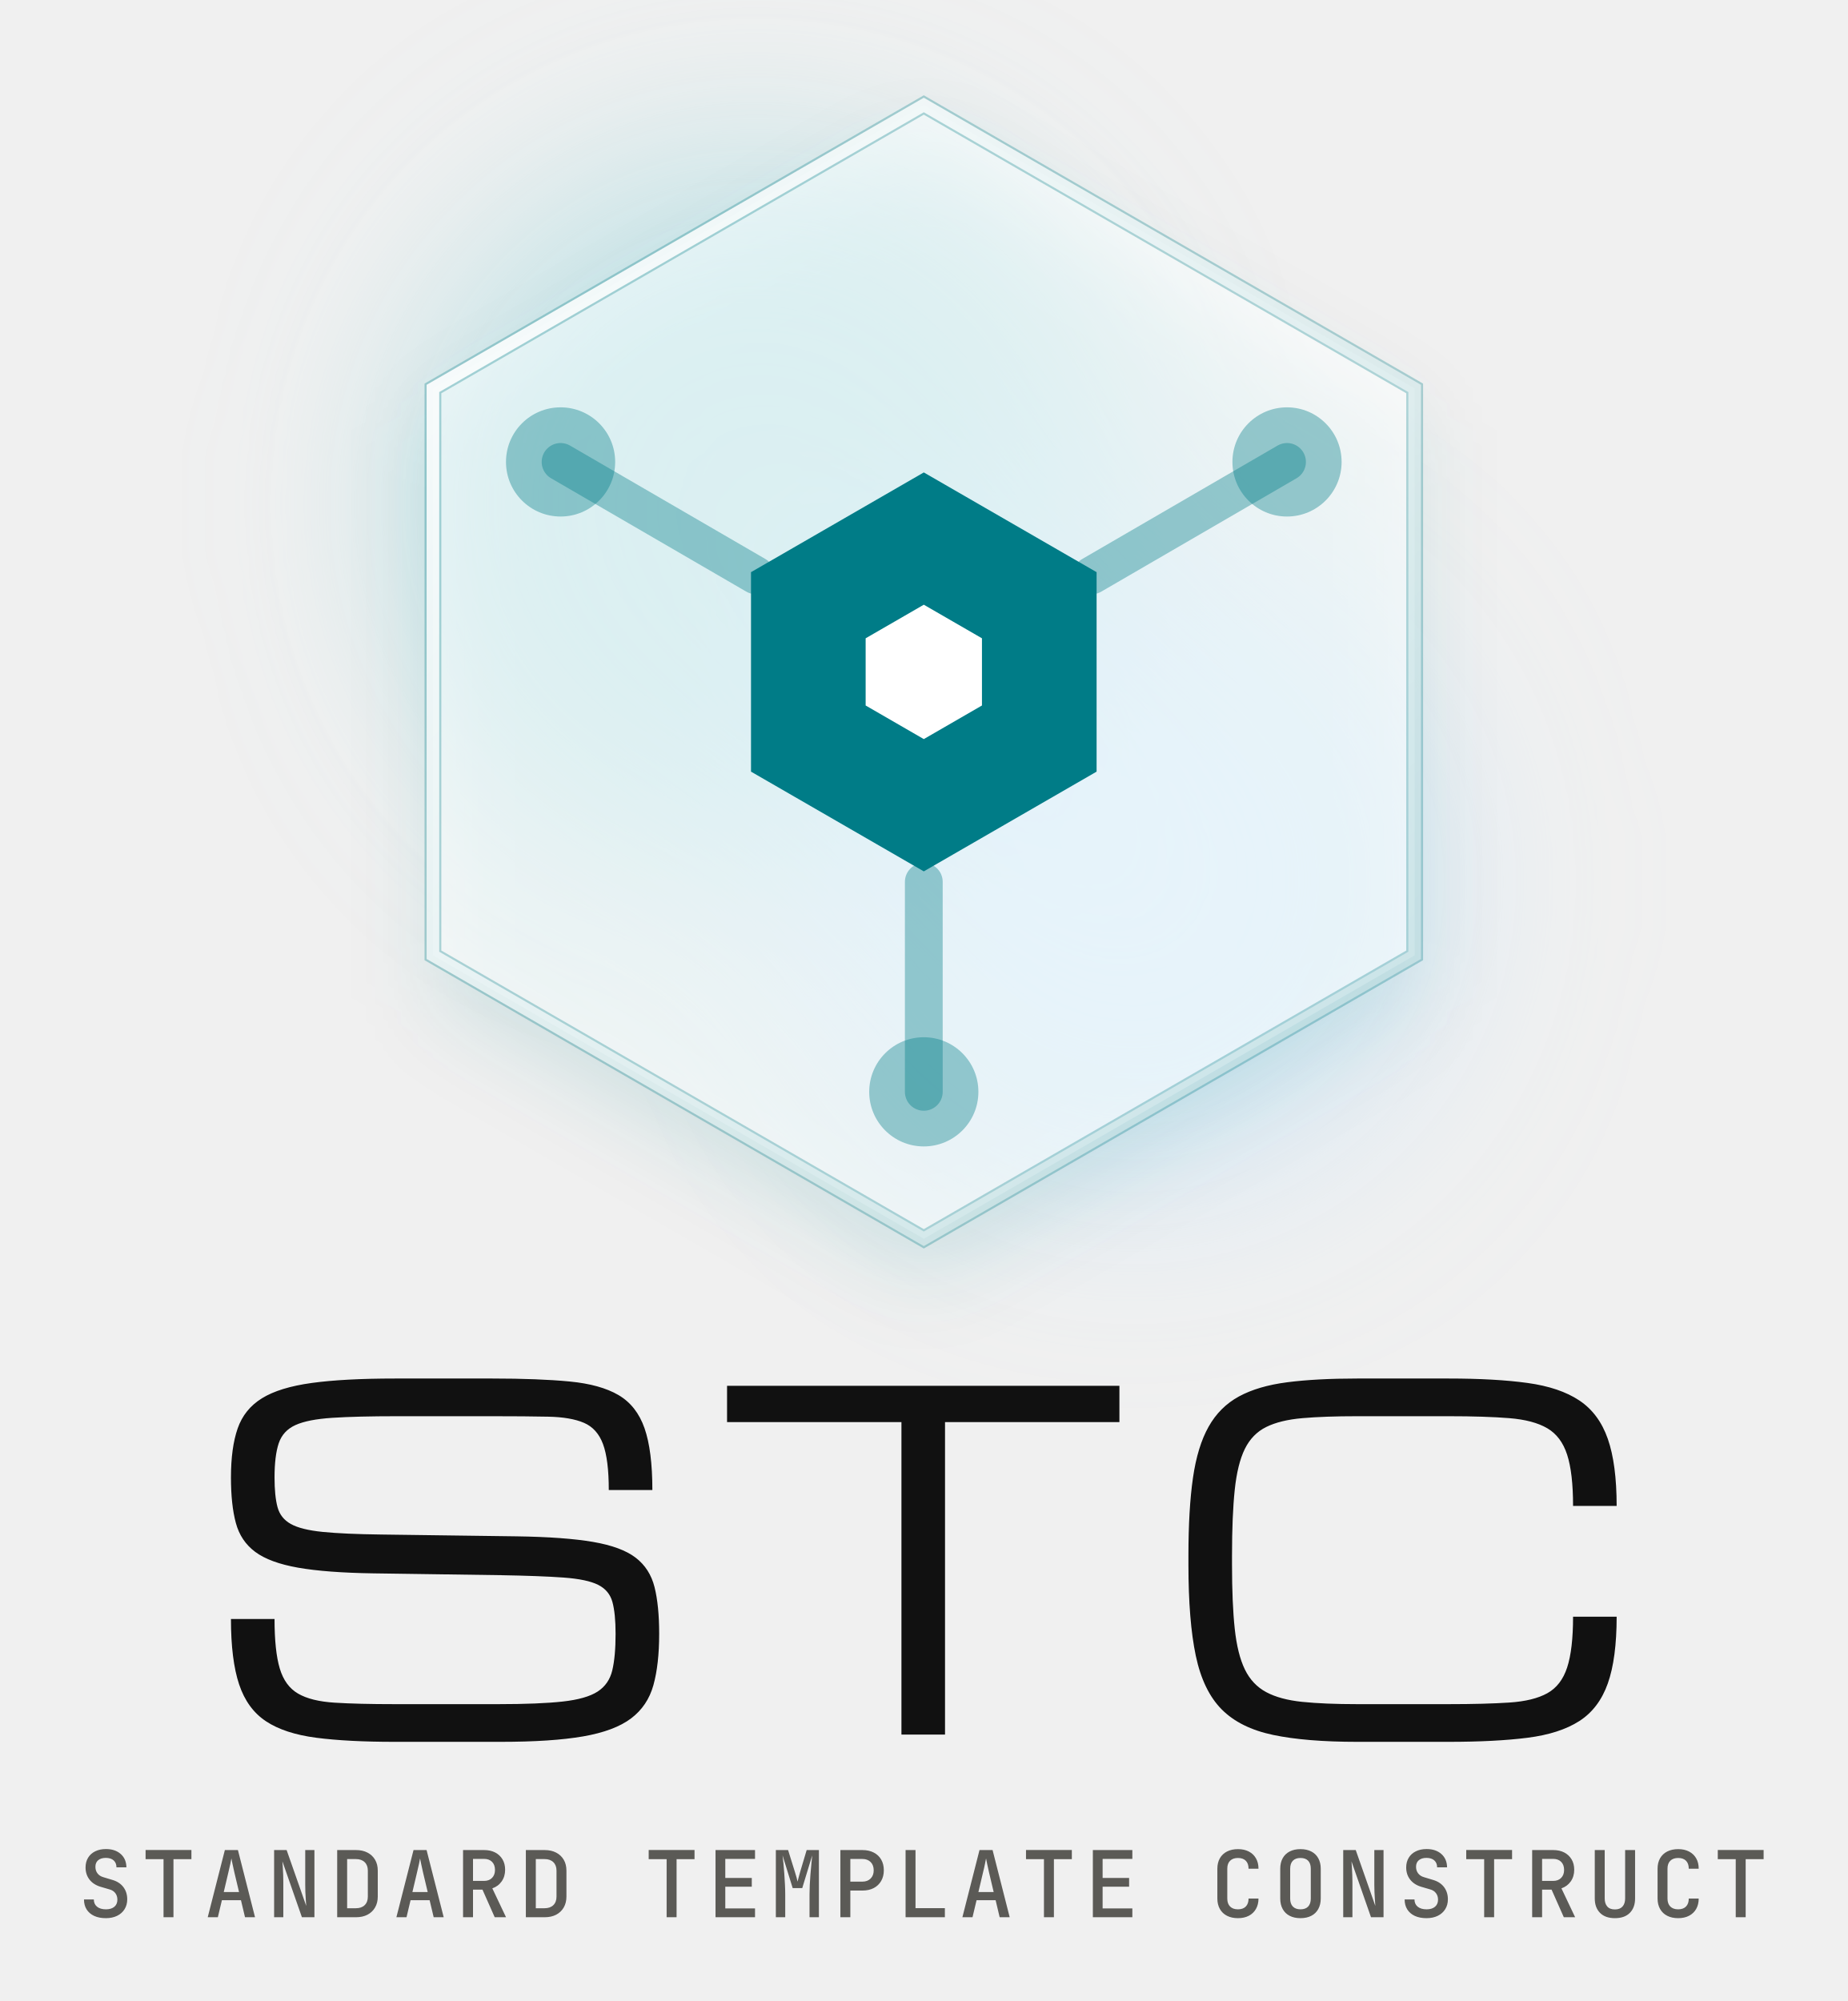
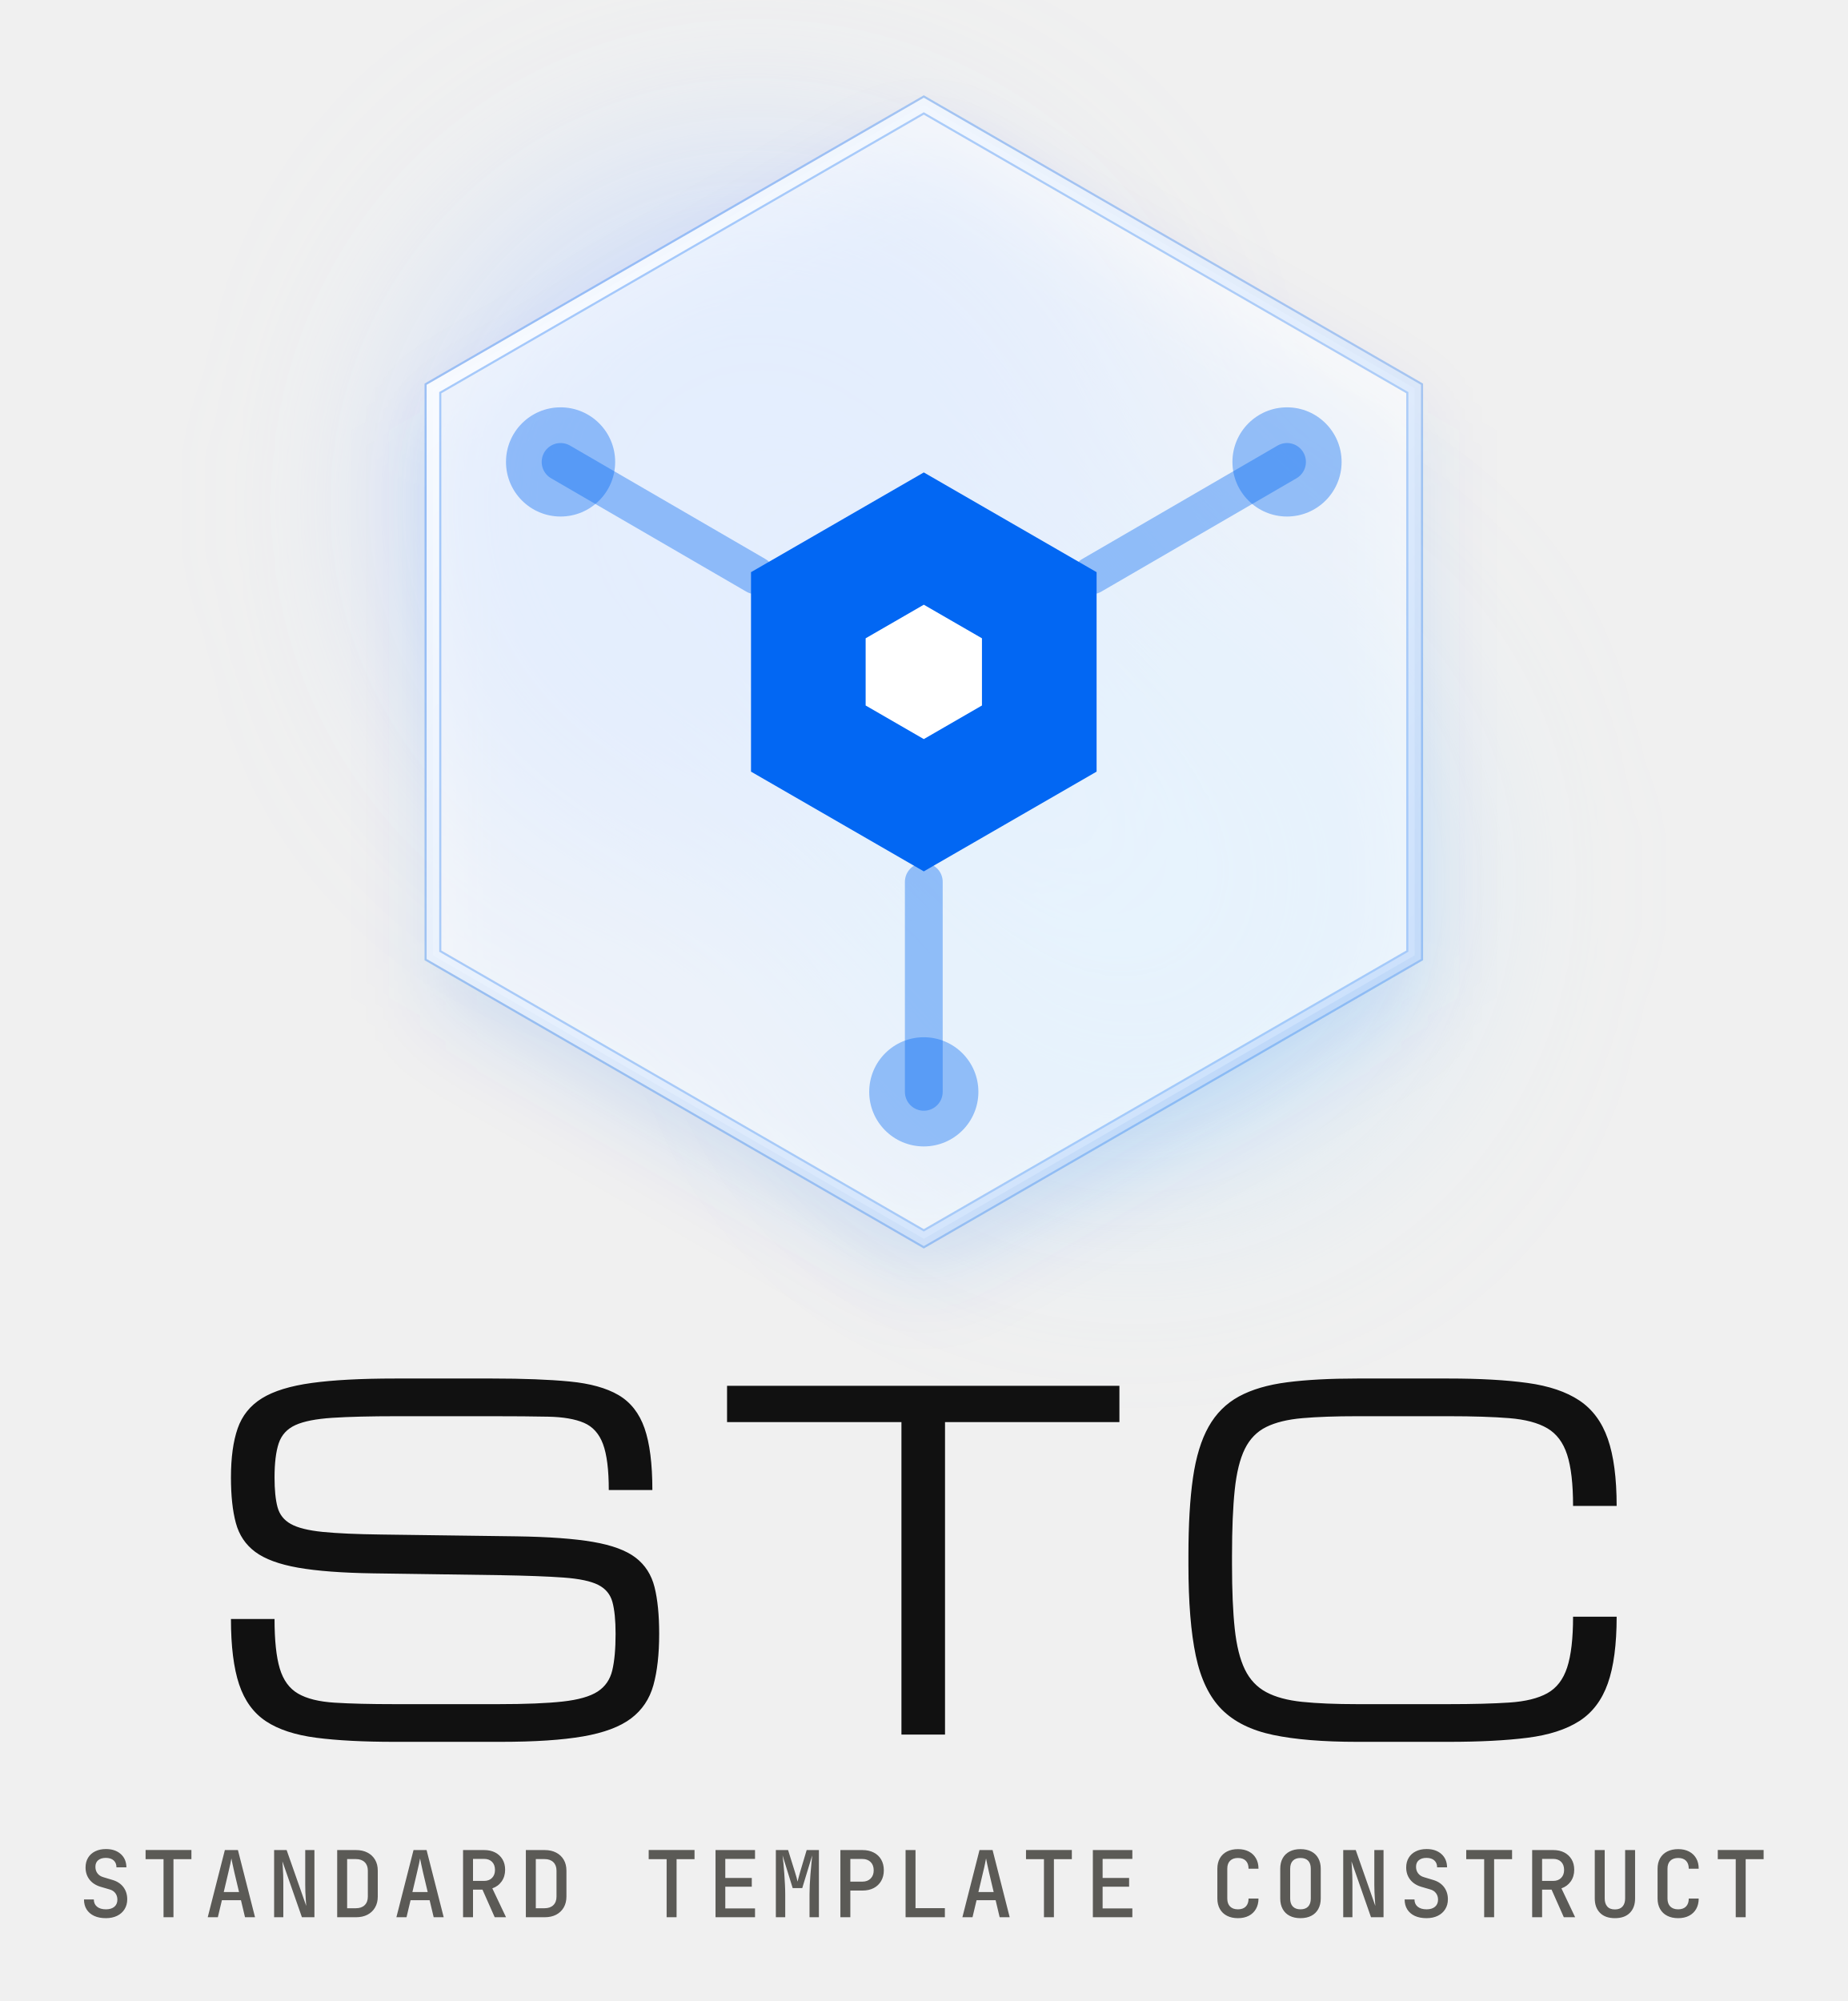
<svg xmlns="http://www.w3.org/2000/svg" viewBox="0 0 88 95.3" role="img" aria-label="STC, Standard Template Construct">
  <g transform="translate(12.0 0)">
    <defs>
      <filter id="stcb" filterUnits="userSpaceOnUse" x="-24" y="-24" width="112" height="112">
        <feGaussianBlur stdDeviation="4.6" />
      </filter>
      <filter id="stcf" filterUnits="userSpaceOnUse" x="-24" y="-24" width="112" height="112">
        <feGaussianBlur stdDeviation="6.4" />
      </filter>
      <filter id="stcs" filterUnits="userSpaceOnUse" x="-24" y="-24" width="112" height="112">
        <feGaussianBlur stdDeviation="2" />
      </filter>
      <linearGradient id="stcg" x1="0" y1="0" x2="1" y2="1">
        <stop offset="0" stop-color="#FFFFFF" stop-opacity="1" />
        <stop offset="1" stop-color="#FFFFFF" stop-opacity="0.35" />
      </linearGradient>
      <clipPath id="stcc0">
        <path d="M32 5L55.38 18.5L55.38 45.5L32 59L8.62 45.5L8.62 18.5Z" />
      </clipPath>
    </defs>
    <g filter="url(#stcb)">
-       <circle cx="24" cy="24" r="17" fill="#98D7DF" opacity="0.5" />
+       <circle cx="24" cy="24" r="17" fill="#B7D2FF" opacity="0.5" />
      <circle cx="42" cy="42" r="15" fill="#C1E3FC" opacity="0.5" />
    </g>
-     <path d="M32 5L55.38 18.5L55.38 45.5L32 59L8.62 45.5L8.62 18.5Z" fill="#007C87" fill-opacity="0.13" transform="translate(0 2)" filter="url(#stcs)" />
+     <path d="M32 5L55.38 18.5L55.38 45.5L32 59L8.62 45.5L8.62 18.5Z" fill="#0267F3" fill-opacity="0.13" transform="translate(0 2)" filter="url(#stcs)" />
    <g clip-path="url(#stcc0)">
      <g filter="url(#stcf)">
-         <circle cx="24" cy="24" r="17" fill="#98D7DF" opacity="0.6" />
+         <circle cx="24" cy="24" r="17" fill="#B7D2FF" opacity="0.6" />
        <circle cx="42" cy="42" r="15" fill="#C1E3FC" opacity="0.6" />
      </g>
      <rect x="-8" y="-8" width="80" height="80" fill="#FFFFFF" fill-opacity="0.62" />
    </g>
-     <path d="M32 5L55.38 18.5L55.38 45.5L32 59L8.62 45.5L8.62 18.5Z" fill="none" stroke="#007C87" stroke-opacity="0.3" stroke-width=".8" />
+     <path d="M32 5L55.38 18.5L55.38 45.5L32 59L8.62 45.5L8.62 18.5Z" fill="none" stroke="#0267F3" stroke-opacity="0.3" stroke-width=".8" />
    <path d="M32 5L55.38 18.5L55.38 45.5L32 59L8.62 45.5L8.62 18.5Z" fill="none" stroke="url(#stcg)" stroke-width=".6" />
-     <path d="M14.7 22L24 27.4M49.3 22L40 27.4M32 52V42" fill="none" stroke="#007C87" stroke-opacity="0.38" stroke-width="1.8" stroke-linecap="round" stroke-linejoin="round" />
-     <path d="M12.1 22a2.6 2.6 0 1 0 5.2 0a2.6 2.6 0 1 0 -5.2 0Z" fill="#007C87" fill-opacity="0.38" />
-     <path d="M46.7 22a2.6 2.6 0 1 0 5.2 0a2.6 2.6 0 1 0 -5.2 0Z" fill="#007C87" fill-opacity="0.38" />
-     <path d="M29.4 52a2.6 2.6 0 1 0 5.2 0a2.6 2.6 0 1 0 -5.2 0Z" fill="#007C87" fill-opacity="0.38" />
-     <path d="M32 22.5L40.23 27.25L40.23 36.75L32 41.5L23.77 36.75L23.77 27.25Z" fill="#007C87" />
+     <path d="M14.7 22L24 27.4M49.3 22L40 27.4M32 52V42" fill="none" stroke="#0267F3" stroke-opacity="0.38" stroke-width="1.8" stroke-linecap="round" stroke-linejoin="round" />
+     <path d="M12.1 22a2.6 2.6 0 1 0 5.2 0a2.6 2.6 0 1 0 -5.2 0Z" fill="#0267F3" fill-opacity="0.38" />
+     <path d="M46.7 22a2.6 2.6 0 1 0 5.2 0a2.6 2.6 0 1 0 -5.2 0Z" fill="#0267F3" fill-opacity="0.38" />
+     <path d="M29.4 52a2.6 2.6 0 1 0 5.2 0a2.6 2.6 0 1 0 -5.2 0Z" fill="#0267F3" fill-opacity="0.38" />
+     <path d="M32 22.5L40.23 27.25L40.23 36.75L32 41.5L23.77 36.75L23.77 27.25Z" fill="#0267F3" />
    <path d="M32 28.8L34.77 30.4L34.77 33.6L32 35.2L29.23 33.6L29.23 30.4Z" fill="#FFFFFF" />
  </g>
  <path d="M29.32 77.81Q29.32 76.847 29.169 76.296Q29.017 75.744 28.487 75.479Q27.957 75.214 26.843 75.133Q25.73 75.052 23.794 75.019L17.781 74.933Q15.553 74.9 14.201 74.663Q12.849 74.425 12.157 73.911Q11.465 73.397 11.233 72.532Q11.0 71.667 11.0 70.369Q11.0 68.952 11.319 68.033Q11.638 67.114 12.476 66.595Q13.314 66.076 14.85 65.865Q16.386 65.654 18.819 65.654H23.448Q25.654 65.654 27.125 65.795Q28.595 65.935 29.461 66.443Q30.326 66.952 30.699 68.022Q31.072 69.093 31.072 70.964H28.996Q28.996 69.515 28.72 68.774Q28.444 68.033 27.811 67.763Q27.179 67.492 26.108 67.471Q25.037 67.449 23.448 67.449H18.927Q16.991 67.449 15.829 67.525Q14.666 67.601 14.071 67.871Q13.477 68.141 13.276 68.736Q13.076 69.331 13.076 70.369Q13.076 71.245 13.217 71.775Q13.358 72.305 13.85 72.581Q14.342 72.856 15.369 72.959Q16.397 73.062 18.17 73.084L24.616 73.17Q26.887 73.203 28.244 73.435Q29.601 73.668 30.277 74.187Q30.953 74.706 31.175 75.587Q31.396 76.469 31.396 77.81Q31.396 79.27 31.121 80.259Q30.845 81.249 30.055 81.843Q29.266 82.438 27.774 82.698Q26.281 82.957 23.848 82.957H18.787Q16.57 82.957 15.066 82.763Q13.563 82.568 12.671 81.979Q11.779 81.389 11.389 80.221Q11.0 79.053 11.0 77.107H13.076Q13.076 78.631 13.325 79.464Q13.574 80.297 14.196 80.659Q14.818 81.022 15.937 81.092Q17.056 81.162 18.787 81.162H23.74Q25.675 81.162 26.8 81.038Q27.925 80.913 28.466 80.562Q29.006 80.21 29.163 79.551Q29.32 78.891 29.32 77.81Z M42.935 82.611V67.73H34.629V66.0H53.317V67.73H45.011V82.611Z M56.604 74.522V74.089Q56.604 71.883 56.82 70.385Q57.036 68.888 57.566 67.947Q58.096 67.006 59.01 66.508Q59.924 66.011 61.308 65.832Q62.692 65.654 64.639 65.654H68.997Q71.225 65.654 72.755 65.865Q74.286 66.076 75.221 66.698Q76.156 67.319 76.578 68.525Q77.0 69.731 77.0 71.721H74.924Q74.924 70.153 74.642 69.282Q74.361 68.412 73.696 68.022Q73.031 67.633 71.885 67.541Q70.738 67.449 68.997 67.449H64.639Q63.092 67.449 62.033 67.541Q60.973 67.633 60.308 67.963Q59.643 68.293 59.291 69.006Q58.94 69.72 58.81 70.953Q58.68 72.186 58.68 74.089V74.522Q58.68 76.36 58.81 77.572Q58.94 78.783 59.291 79.507Q59.643 80.232 60.308 80.589Q60.973 80.946 62.033 81.054Q63.092 81.162 64.639 81.162H68.997Q70.738 81.162 71.885 81.086Q73.031 81.011 73.696 80.643Q74.361 80.275 74.642 79.416Q74.924 78.556 74.924 76.998H77.0Q77.0 78.988 76.578 80.178Q76.156 81.368 75.221 81.968Q74.286 82.568 72.755 82.763Q71.225 82.957 68.997 82.957H64.639Q62.206 82.957 60.637 82.628Q59.069 82.298 58.188 81.411Q57.307 80.524 56.955 78.859Q56.604 77.193 56.604 74.522Z" fill="#111111" />
  <path d="M5.043 91.355Q4.719 91.355 4.487 91.248Q4.254 91.14 4.127 90.941Q4 90.741 4 90.465H4.469Q4.469 90.684 4.622 90.809Q4.776 90.934 5.048 90.934Q5.302 90.934 5.447 90.812Q5.591 90.689 5.591 90.474Q5.591 90.294 5.493 90.163Q5.394 90.031 5.21 89.983L4.807 89.865Q4.456 89.764 4.265 89.521Q4.075 89.277 4.075 88.94Q4.075 88.677 4.193 88.48Q4.311 88.282 4.53 88.173Q4.75 88.063 5.048 88.063Q5.486 88.063 5.751 88.3Q6.016 88.536 6.021 88.935H5.547Q5.547 88.725 5.414 88.604Q5.28 88.484 5.039 88.484Q4.807 88.484 4.675 88.596Q4.544 88.707 4.544 88.909Q4.544 89.089 4.642 89.22Q4.741 89.352 4.925 89.404L5.333 89.527Q5.683 89.624 5.872 89.869Q6.06 90.115 6.06 90.456Q6.06 90.724 5.933 90.928Q5.806 91.132 5.578 91.243Q5.35 91.355 5.043 91.355Z M7.789 91.311V88.545H6.934V88.107H9.117V88.545H8.262V91.311Z M9.894 91.311 10.71 88.111H11.332L12.147 91.311H11.67L11.477 90.5H10.569L10.376 91.311ZM10.657 90.11H11.385L11.165 89.185Q11.108 88.94 11.071 88.758Q11.034 88.576 11.021 88.51Q11.008 88.576 10.973 88.758Q10.937 88.94 10.876 89.181Z M13.056 91.311V88.111H13.652L14.586 90.772Q14.577 90.645 14.564 90.47Q14.551 90.294 14.544 90.106Q14.538 89.917 14.538 89.764V88.111H14.976V91.311H14.38L13.451 88.65Q13.459 88.764 13.47 88.935Q13.481 89.106 13.488 89.29Q13.494 89.475 13.494 89.632V91.311Z M16.06 91.311V88.111H16.954Q17.27 88.111 17.502 88.232Q17.735 88.352 17.864 88.572Q17.993 88.791 17.993 89.089V90.329Q17.993 90.623 17.864 90.847Q17.735 91.07 17.502 91.191Q17.27 91.311 16.954 91.311ZM16.534 90.882H16.954Q17.217 90.882 17.369 90.735Q17.52 90.588 17.52 90.329V89.089Q17.52 88.835 17.369 88.688Q17.217 88.541 16.954 88.541H16.534Z M18.88 91.311 19.696 88.111H20.318L21.133 91.311H20.656L20.463 90.5H19.555L19.362 91.311ZM19.643 90.11H20.371L20.151 89.185Q20.094 88.94 20.057 88.758Q20.02 88.576 20.007 88.51Q19.994 88.576 19.959 88.758Q19.923 88.94 19.862 89.181Z M22.055 91.311V88.111H23.059Q23.362 88.111 23.585 88.227Q23.809 88.344 23.934 88.554Q24.059 88.764 24.059 89.049Q24.059 89.369 23.894 89.604Q23.73 89.838 23.449 89.935L24.102 91.311H23.563L22.98 89.996H22.529V91.311ZM22.529 89.58H23.059Q23.296 89.58 23.436 89.437Q23.576 89.295 23.576 89.058Q23.576 88.813 23.436 88.672Q23.296 88.532 23.059 88.532H22.529Z M25.046 91.311V88.111H25.94Q26.256 88.111 26.488 88.232Q26.721 88.352 26.85 88.572Q26.979 88.791 26.979 89.089V90.329Q26.979 90.623 26.85 90.847Q26.721 91.07 26.488 91.191Q26.256 91.311 25.94 91.311ZM25.52 90.882H25.94Q26.203 90.882 26.355 90.735Q26.506 90.588 26.506 90.329V89.089Q26.506 88.835 26.355 88.688Q26.203 88.541 25.94 88.541H25.52Z M31.751 91.311V88.545H30.897V88.107H33.08V88.545H32.225V91.311Z M34.08 91.311V88.111H35.961V88.532H34.545V89.44H35.807V89.856H34.545V90.89H35.961V91.311Z M36.953 91.311V88.111H37.536L37.856 89.137Q37.904 89.282 37.939 89.415Q37.974 89.549 37.987 89.615Q38.005 89.549 38.038 89.415Q38.071 89.282 38.115 89.137L38.421 88.111H39.004V91.311H38.557V90.233Q38.557 90.027 38.568 89.775Q38.579 89.523 38.601 89.266Q38.623 89.01 38.645 88.775Q38.667 88.541 38.684 88.366L38.211 89.922H37.755L37.273 88.366Q37.295 88.536 37.317 88.762Q37.339 88.988 37.356 89.242Q37.374 89.496 37.387 89.753Q37.4 90.009 37.4 90.233V91.311Z M40.027 91.311V88.111H41.075Q41.386 88.111 41.616 88.23Q41.846 88.348 41.971 88.565Q42.096 88.782 42.096 89.076Q42.096 89.365 41.969 89.584Q41.842 89.803 41.614 89.922Q41.386 90.04 41.075 90.04H40.501V91.311ZM40.501 89.615H41.075Q41.32 89.615 41.467 89.468Q41.614 89.321 41.614 89.076Q41.614 88.826 41.467 88.681Q41.32 88.536 41.075 88.536H40.501Z M43.132 91.311V88.111H43.605V90.877H45.004V91.311Z M45.838 91.311 46.653 88.111H47.276L48.091 91.311H47.613L47.421 90.5H46.513L46.32 91.311ZM46.601 90.11H47.328L47.109 89.185Q47.052 88.94 47.015 88.758Q46.978 88.576 46.965 88.51Q46.951 88.576 46.916 88.758Q46.881 88.94 46.82 89.181Z M49.723 91.311V88.545H48.868V88.107H51.051V88.545H50.197V91.311Z M52.052 91.311V88.111H53.933V88.532H52.517V89.44H53.779V89.856H52.517V90.89H53.933V91.311Z M58.963 91.355Q58.665 91.355 58.444 91.243Q58.223 91.132 58.102 90.919Q57.982 90.706 57.982 90.421V89.001Q57.982 88.712 58.102 88.501Q58.223 88.291 58.444 88.179Q58.665 88.067 58.963 88.067Q59.262 88.067 59.481 88.181Q59.7 88.295 59.82 88.504Q59.941 88.712 59.941 89.001H59.468Q59.468 88.751 59.336 88.62Q59.205 88.488 58.963 88.488Q58.722 88.488 58.589 88.62Q58.455 88.751 58.455 88.997V90.421Q58.455 90.667 58.589 90.801Q58.722 90.934 58.963 90.934Q59.205 90.934 59.336 90.801Q59.468 90.667 59.468 90.421H59.941Q59.941 90.706 59.82 90.917Q59.7 91.127 59.481 91.241Q59.262 91.355 58.963 91.355Z M61.941 91.355Q61.643 91.355 61.426 91.243Q61.209 91.132 61.093 90.919Q60.977 90.706 60.977 90.421V89.001Q60.977 88.712 61.093 88.501Q61.209 88.291 61.426 88.179Q61.643 88.067 61.941 88.067Q62.239 88.067 62.456 88.179Q62.673 88.291 62.789 88.501Q62.906 88.712 62.906 88.997V90.421Q62.906 90.706 62.789 90.919Q62.673 91.132 62.456 91.243Q62.239 91.355 61.941 91.355ZM61.941 90.934Q62.182 90.934 62.307 90.801Q62.432 90.667 62.432 90.421V89.001Q62.432 88.751 62.307 88.62Q62.182 88.488 61.941 88.488Q61.705 88.488 61.577 88.62Q61.45 88.751 61.45 89.001V90.421Q61.45 90.667 61.577 90.801Q61.705 90.934 61.941 90.934Z M63.977 91.311V88.111H64.573L65.506 90.772Q65.498 90.645 65.485 90.47Q65.471 90.294 65.465 90.106Q65.458 89.917 65.458 89.764V88.111H65.897V91.311H65.3L64.371 88.65Q64.38 88.764 64.391 88.935Q64.402 89.106 64.408 89.29Q64.415 89.475 64.415 89.632V91.311Z M67.945 91.355Q67.621 91.355 67.388 91.248Q67.156 91.14 67.029 90.941Q66.902 90.741 66.902 90.465H67.371Q67.371 90.684 67.524 90.809Q67.678 90.934 67.949 90.934Q68.204 90.934 68.348 90.812Q68.493 90.689 68.493 90.474Q68.493 90.294 68.394 90.163Q68.296 90.031 68.112 89.983L67.708 89.865Q67.358 89.764 67.167 89.521Q66.976 89.277 66.976 88.94Q66.976 88.677 67.095 88.48Q67.213 88.282 67.432 88.173Q67.651 88.063 67.949 88.063Q68.388 88.063 68.653 88.3Q68.918 88.536 68.923 88.935H68.449Q68.449 88.725 68.315 88.604Q68.182 88.484 67.941 88.484Q67.708 88.484 67.577 88.596Q67.445 88.707 67.445 88.909Q67.445 89.089 67.544 89.22Q67.643 89.352 67.827 89.404L68.234 89.527Q68.585 89.624 68.774 89.869Q68.962 90.115 68.962 90.456Q68.962 90.724 68.835 90.928Q68.708 91.132 68.48 91.243Q68.252 91.355 67.945 91.355Z M70.69 91.311V88.545H69.836V88.107H72.019V88.545H71.164V91.311Z M72.976 91.311V88.111H73.98Q74.282 88.111 74.506 88.227Q74.729 88.344 74.854 88.554Q74.979 88.764 74.979 89.049Q74.979 89.369 74.815 89.604Q74.65 89.838 74.37 89.935L75.023 91.311H74.484L73.901 89.996H73.449V91.311ZM73.449 89.58H73.98Q74.216 89.58 74.357 89.437Q74.497 89.295 74.497 89.058Q74.497 88.813 74.357 88.672Q74.216 88.532 73.98 88.532H73.449Z M76.918 91.355Q76.458 91.355 76.208 91.103Q75.958 90.851 75.958 90.417V88.111H76.431V90.417Q76.431 90.658 76.552 90.798Q76.672 90.939 76.918 90.939Q77.159 90.939 77.282 90.798Q77.404 90.658 77.404 90.417V88.111H77.878V90.417Q77.878 90.851 77.628 91.103Q77.378 91.355 76.918 91.355Z M79.931 91.355Q79.633 91.355 79.411 91.243Q79.19 91.132 79.069 90.919Q78.949 90.706 78.949 90.421V89.001Q78.949 88.712 79.069 88.501Q79.19 88.291 79.411 88.179Q79.633 88.067 79.931 88.067Q80.229 88.067 80.448 88.181Q80.667 88.295 80.788 88.504Q80.908 88.712 80.908 89.001H80.435Q80.435 88.751 80.303 88.62Q80.172 88.488 79.931 88.488Q79.69 88.488 79.556 88.62Q79.422 88.751 79.422 88.997V90.421Q79.422 90.667 79.556 90.801Q79.69 90.934 79.931 90.934Q80.172 90.934 80.303 90.801Q80.435 90.667 80.435 90.421H80.908Q80.908 90.706 80.788 90.917Q80.667 91.127 80.448 91.241Q80.229 91.355 79.931 91.355Z M82.672 91.311V88.545H81.817V88.107H84V88.545H83.145V91.311Z" fill="#5B5A56" />
</svg>
